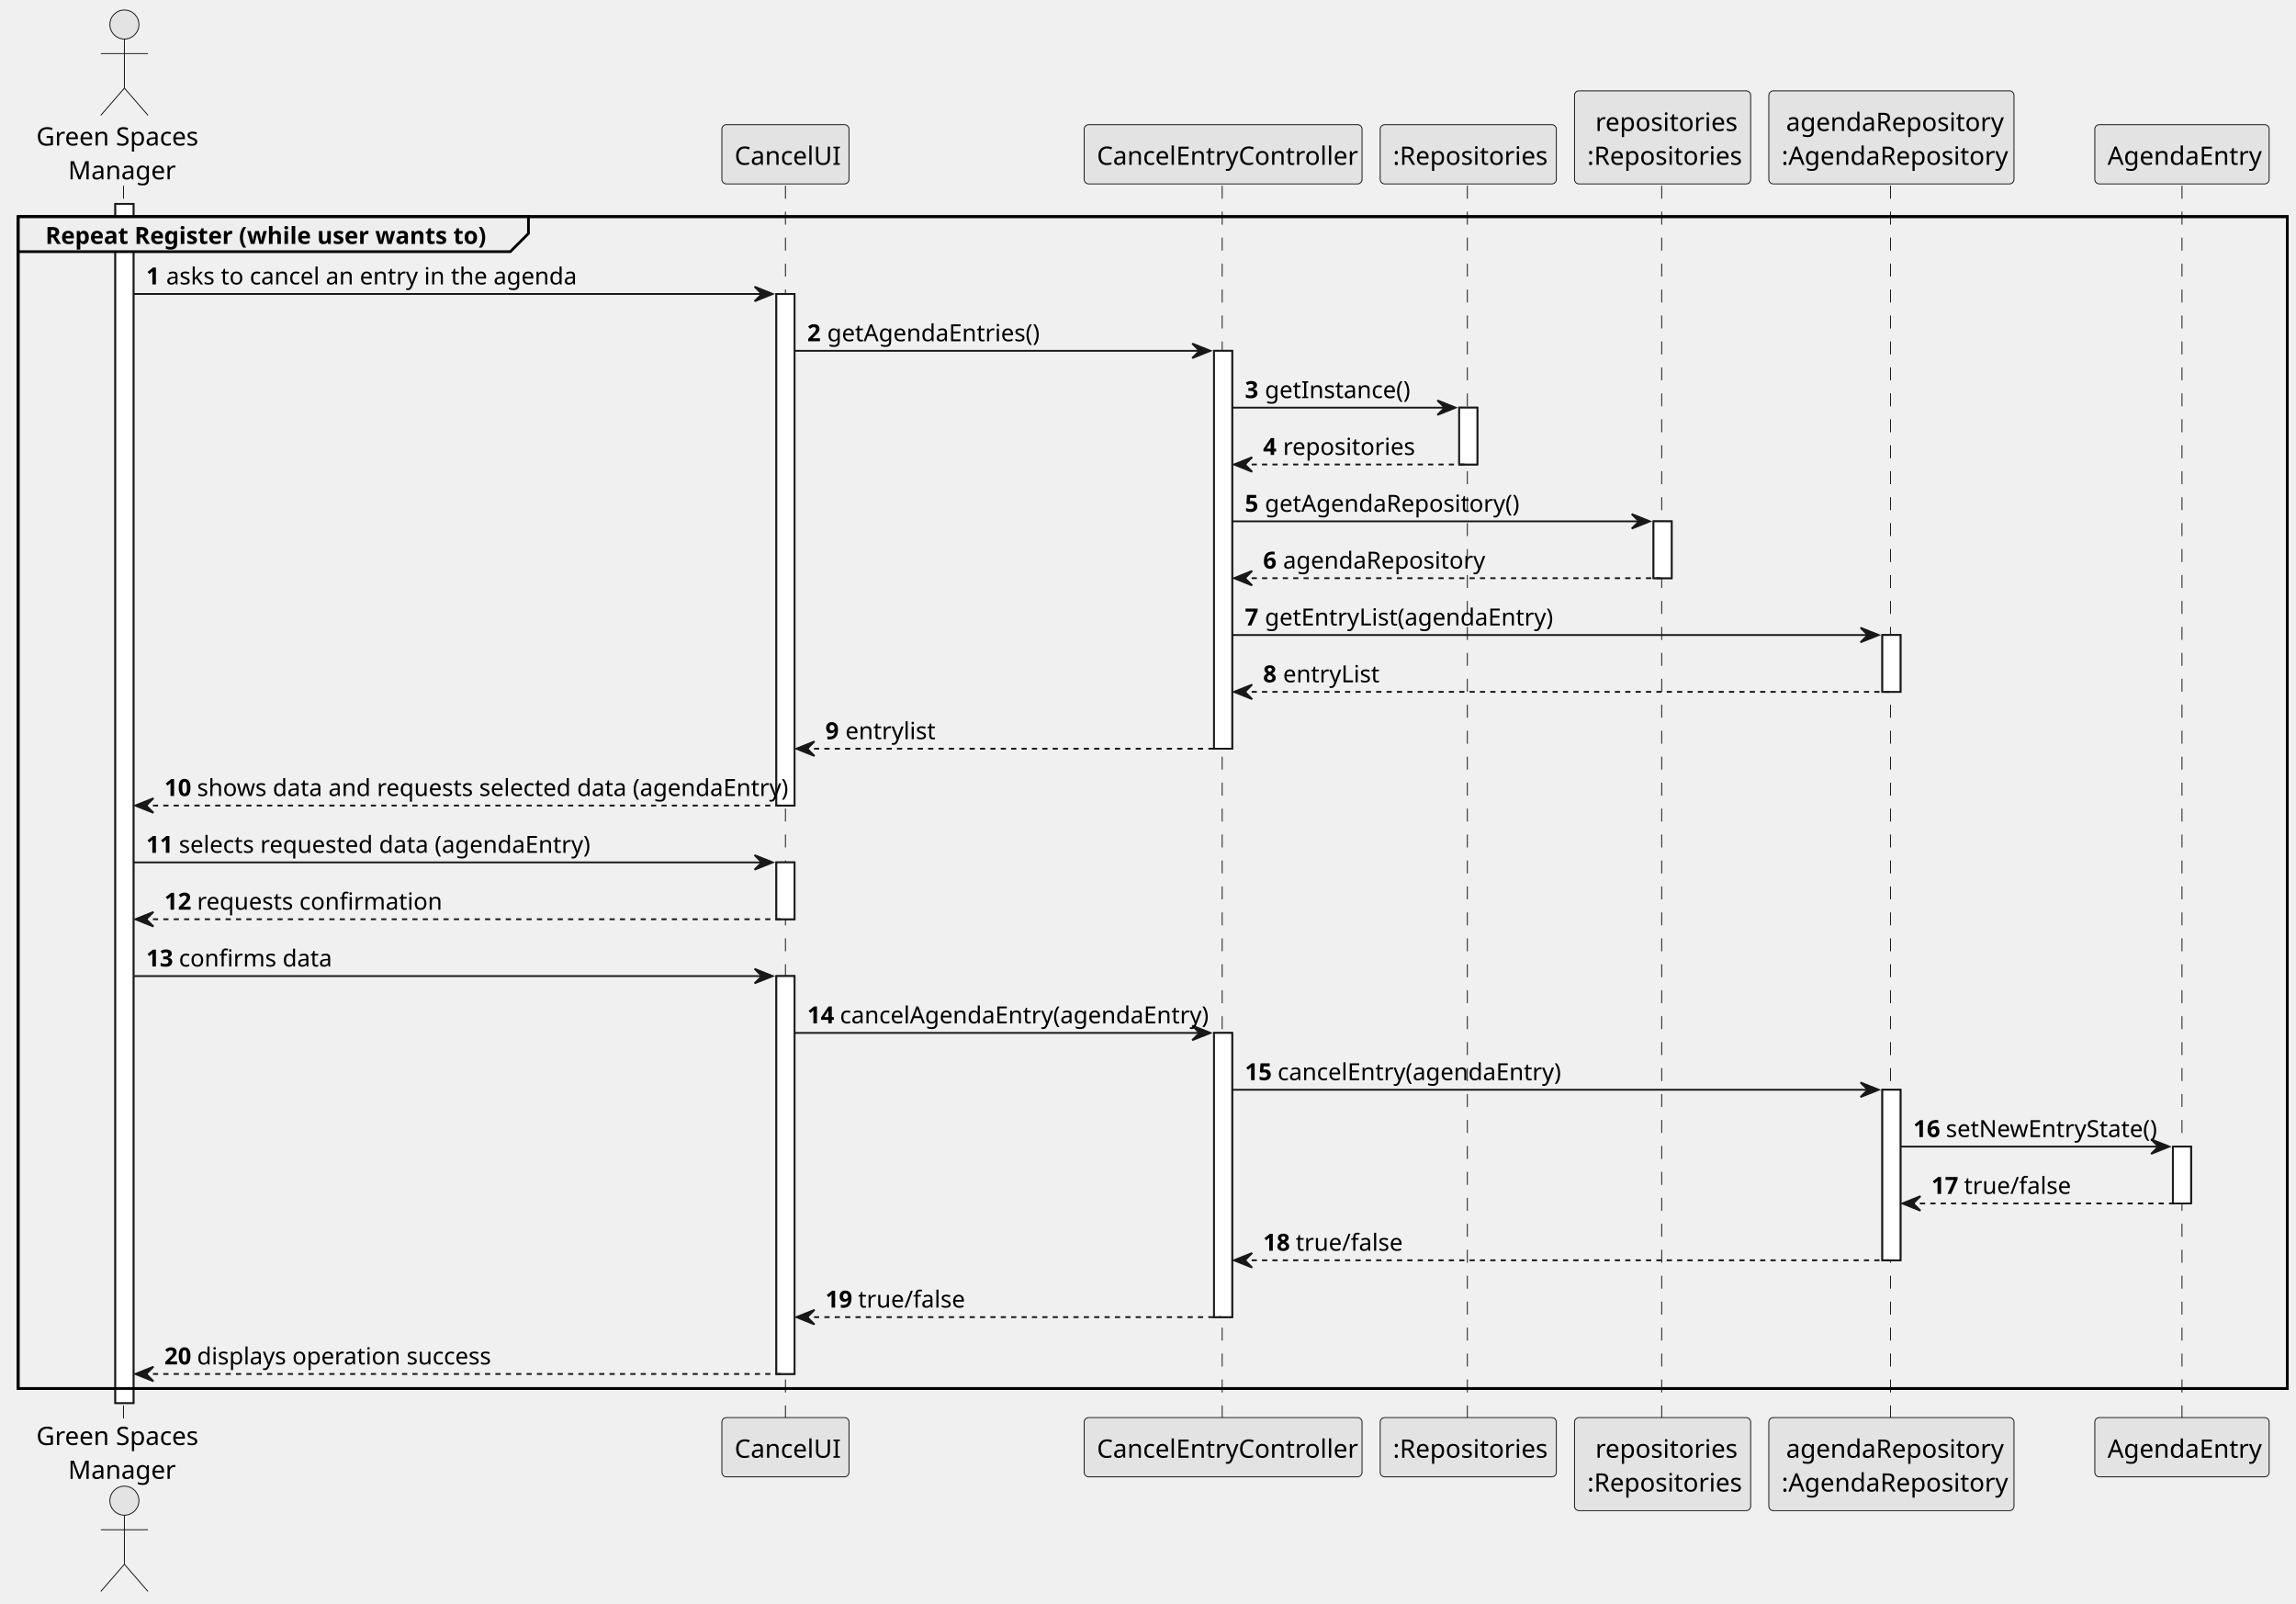
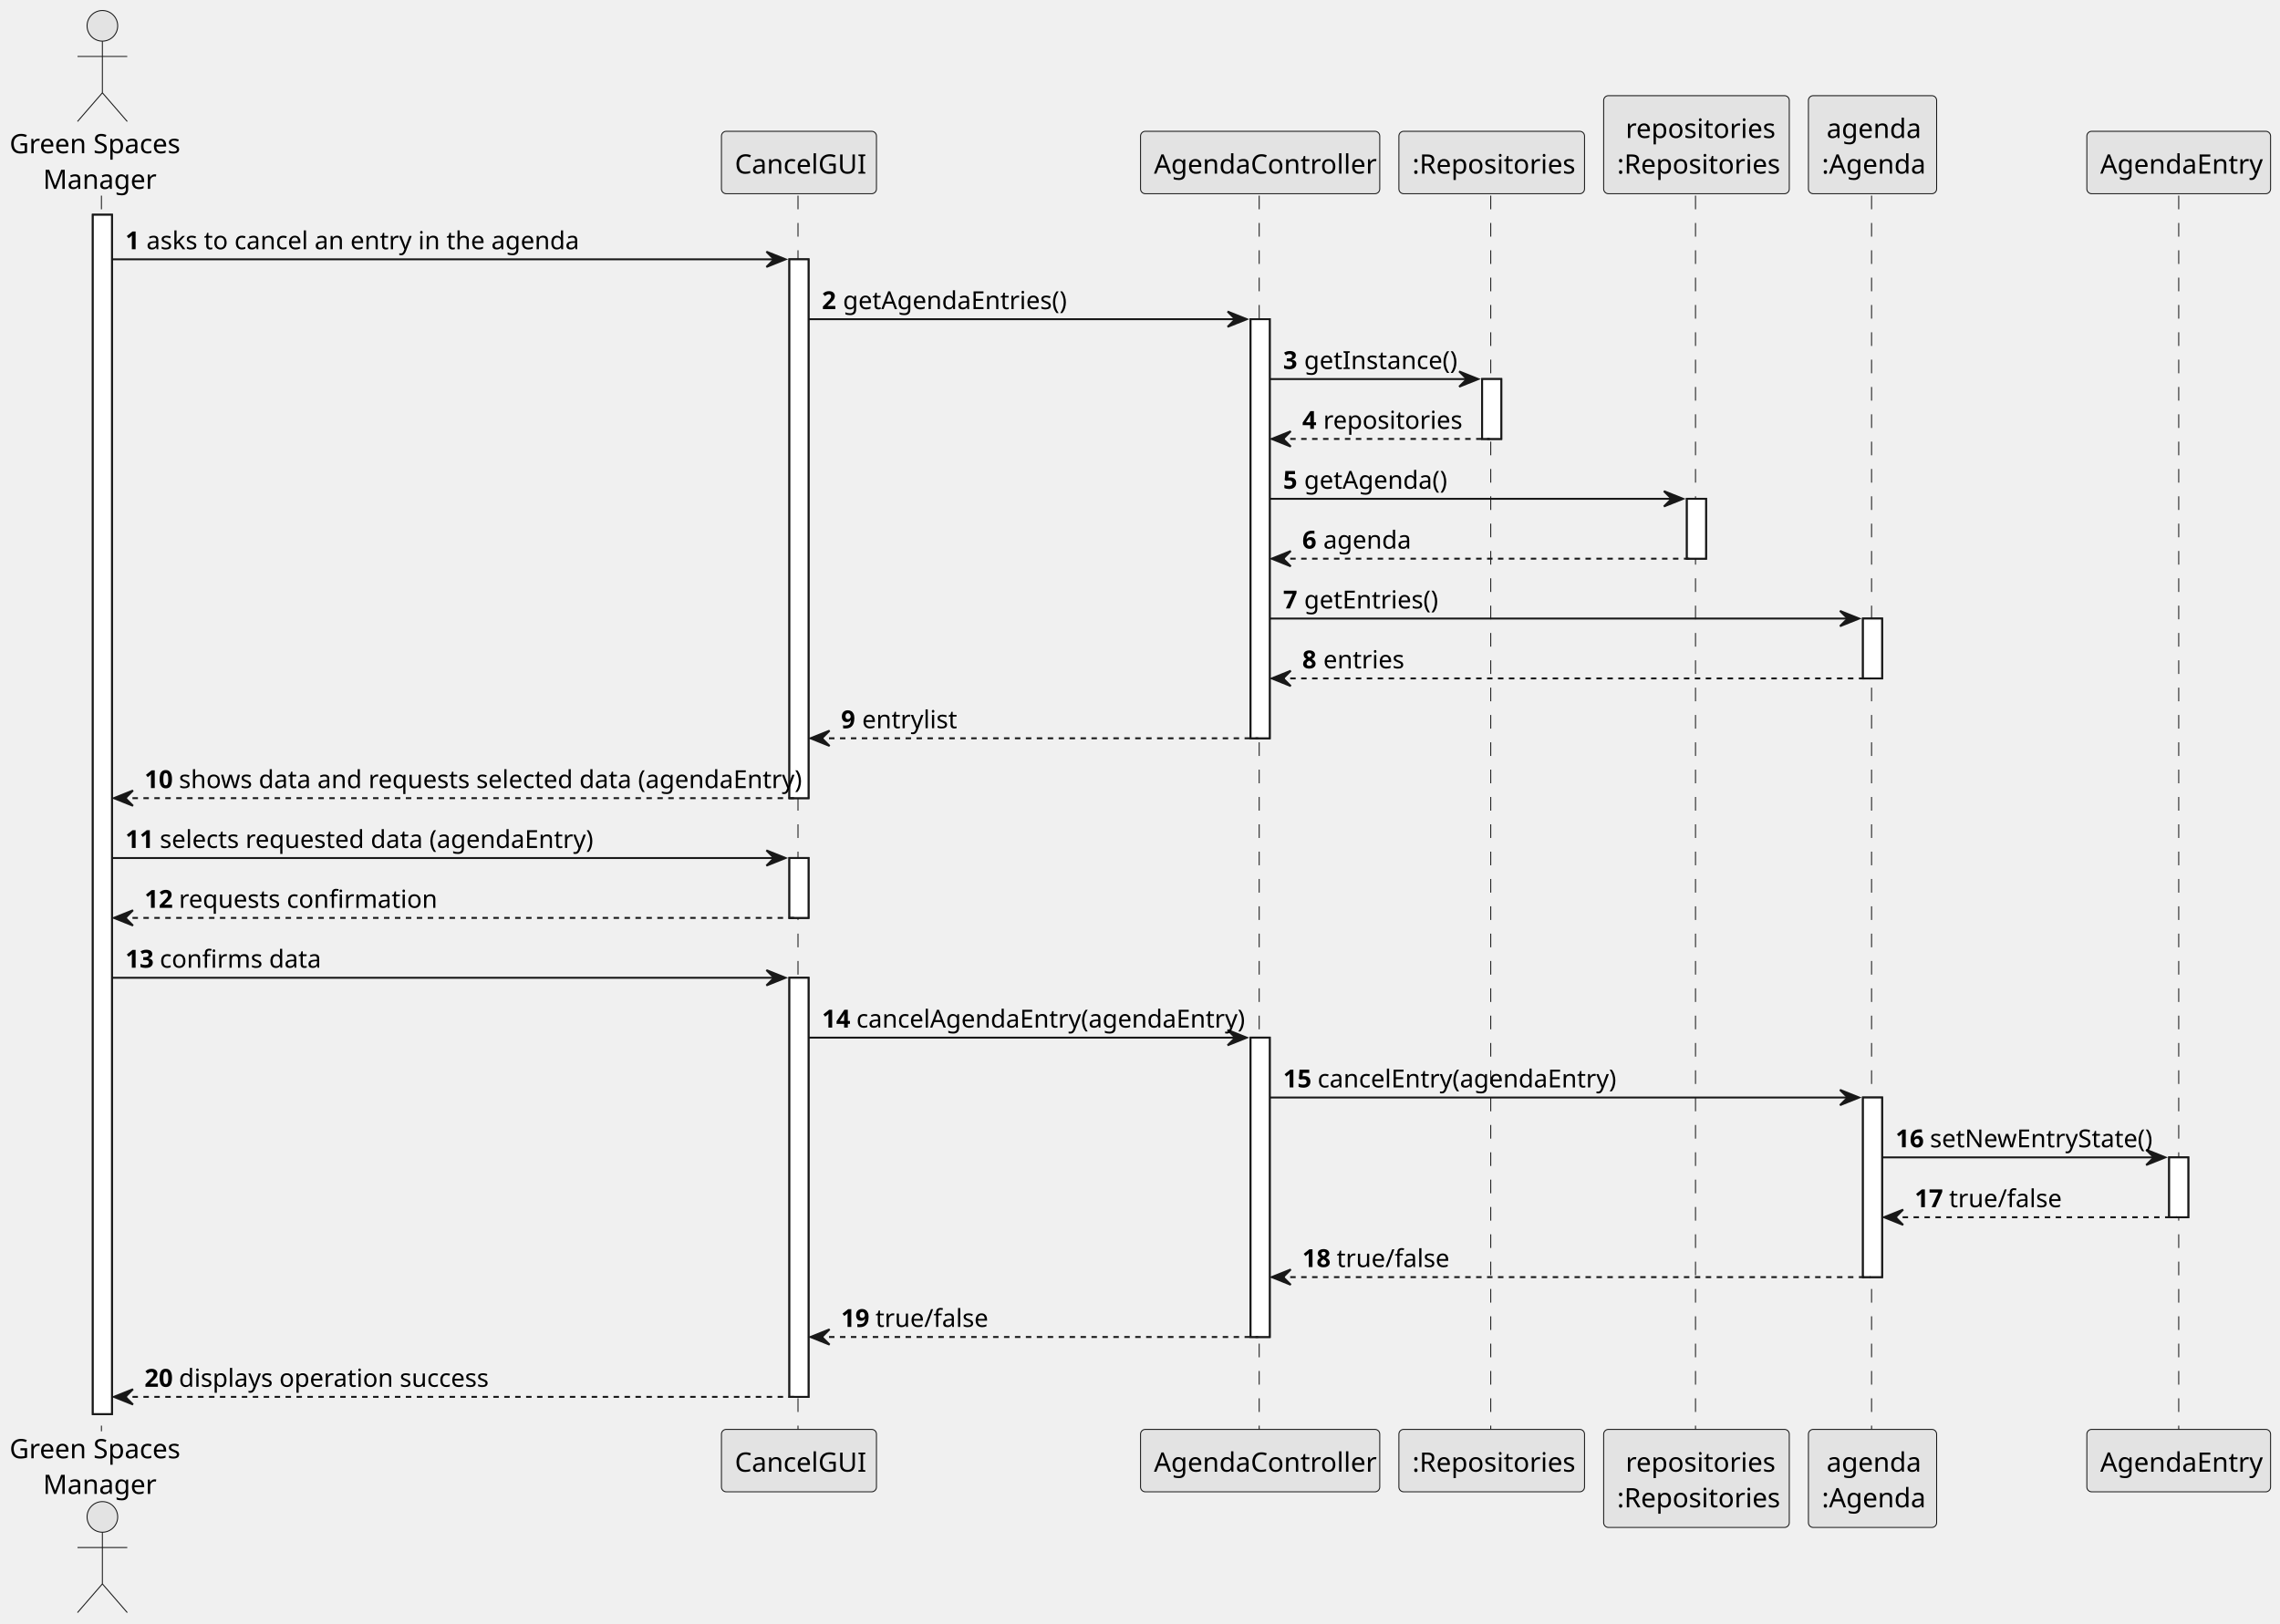
- <svg xmlns="http://www.w3.org/2000/svg" contentStyleType="text/css" height="618.1px" preserveAspectRatio="none" style="width:885px;height:618px;background:#FFFFFF;" version="1.1" viewBox="0 0 885 618" width="885.5px" zoomAndPan="magnify">
+ <svg xmlns="http://www.w3.org/2000/svg" contentStyleType="text/css" height="594.3px" preserveAspectRatio="none" style="width:834px;height:594px;background:#FFFFFF;" version="1.1" viewBox="0 0 834 594" width="834.4px" zoomAndPan="magnify">
  <defs />
  <g>
-     <rect fill="#FFFFFF" height="462.078" style="stroke:#181818;stroke-width:0.7;" width="7" x="44.45" y="78.57" />
-     <rect fill="#FFFFFF" height="197.133" style="stroke:#181818;stroke-width:0.7;" width="7" x="299.25" y="113.277" />
-     <rect fill="#FFFFFF" height="21.904" style="stroke:#181818;stroke-width:0.7;" width="7" x="299.25" y="332.314" />
-     <rect fill="#FFFFFF" height="153.326" style="stroke:#181818;stroke-width:0.7;" width="7" x="299.25" y="376.122" />
-     <rect fill="#FFFFFF" height="153.326" style="stroke:#181818;stroke-width:0.7;" width="7" x="467.95" y="135.181" />
-     <rect fill="#FFFFFF" height="109.519" style="stroke:#181818;stroke-width:0.7;" width="7" x="467.95" y="398.025" />
-     <rect fill="#FFFFFF" height="21.904" style="stroke:#181818;stroke-width:0.7;" width="7" x="562.45" y="157.084" />
-     <rect fill="#FFFFFF" height="21.904" style="stroke:#181818;stroke-width:0.7;" width="7" x="637.35" y="200.892" />
-     <rect fill="#FFFFFF" height="21.904" style="stroke:#181818;stroke-width:0.7;" width="7" x="725.55" y="244.699" />
-     <rect fill="#FFFFFF" height="65.711" style="stroke:#181818;stroke-width:0.7;" width="7" x="725.55" y="419.929" />
-     <rect fill="#FFFFFF" height="21.904" style="stroke:#181818;stroke-width:0.7;" width="7" x="837.55" y="441.833" />
-     <rect fill="none" height="451.578" style="stroke:#000000;stroke-width:1.05;" width="874.65" x="7" y="83.469" />
-     <line style="stroke:#181818;stroke-width:0.35;stroke-dasharray:5.0,5.0;" x1="47.6" x2="47.6" y1="71.57" y2="546.947" />
-     <line style="stroke:#181818;stroke-width:0.35;stroke-dasharray:5.0,5.0;" x1="302.75" x2="302.75" y1="71.57" y2="546.947" />
-     <line style="stroke:#181818;stroke-width:0.35;stroke-dasharray:5.0,5.0;" x1="471.1" x2="471.1" y1="71.57" y2="546.947" />
-     <line style="stroke:#181818;stroke-width:0.35;stroke-dasharray:5.0,5.0;" x1="565.6" x2="565.6" y1="71.57" y2="546.947" />
-     <line style="stroke:#181818;stroke-width:0.35;stroke-dasharray:5.0,5.0;" x1="640.5" x2="640.5" y1="71.57" y2="546.947" />
-     <line style="stroke:#181818;stroke-width:0.35;stroke-dasharray:5.0,5.0;" x1="728.7" x2="728.7" y1="71.57" y2="546.947" />
-     <line style="stroke:#181818;stroke-width:0.35;stroke-dasharray:5.0,5.0;" x1="841.05" x2="841.05" y1="71.57" y2="546.947" />
-     <text fill="#000000" font-family="sans-serif" font-size="9.8" lengthAdjust="spacing" textLength="63.7" x="14" y="56.075">Green Spaces</text>
-     <text fill="#000000" font-family="sans-serif" font-size="9.8" lengthAdjust="spacing" textLength="39.2" x="26.25" y="69.11">Manager</text>
-     <ellipse cx="47.95" cy="9.45" fill="#E3E3E3" rx="5.6" ry="5.6" style="stroke:#181818;stroke-width:0.35;" />
-     <path d="M47.95,15.05 L47.95,33.95 M38.85,20.65 L57.05,20.65 M47.95,33.95 L38.85,44.45 M47.95,33.95 L57.05,44.45 " fill="none" style="stroke:#181818;stroke-width:0.35;" />
-     <text fill="#000000" font-family="sans-serif" font-size="9.8" lengthAdjust="spacing" textLength="63.7" x="14" y="556.823">Green Spaces</text>
-     <text fill="#000000" font-family="sans-serif" font-size="9.8" lengthAdjust="spacing" textLength="39.2" x="26.25" y="569.857">Manager</text>
-     <ellipse cx="47.95" cy="578.267" fill="#E3E3E3" rx="5.6" ry="5.6" style="stroke:#181818;stroke-width:0.35;" />
-     <path d="M47.95,583.867 L47.95,602.767 M38.85,589.467 L57.05,589.467 M47.95,602.767 L38.85,613.267 M47.95,602.767 L57.05,613.267 " fill="none" style="stroke:#181818;stroke-width:0.35;" />
-     <rect fill="#E3E3E3" height="22.835" rx="1.75" ry="1.75" style="stroke:#181818;stroke-width:0.35;" width="49" x="278.25" y="48.035" />
-     <text fill="#000000" font-family="sans-serif" font-size="9.8" lengthAdjust="spacing" textLength="39.2" x="283.15" y="63.51">CancelUI</text>
-     <rect fill="#E3E3E3" height="22.835" rx="1.75" ry="1.75" style="stroke:#181818;stroke-width:0.35;" width="49" x="278.25" y="546.247" />
-     <text fill="#000000" font-family="sans-serif" font-size="9.8" lengthAdjust="spacing" textLength="39.2" x="283.15" y="561.723">CancelUI</text>
-     <rect fill="#E3E3E3" height="22.835" rx="1.75" ry="1.75" style="stroke:#181818;stroke-width:0.35;" width="107.1" x="417.9" y="48.035" />
-     <text fill="#000000" font-family="sans-serif" font-size="9.8" lengthAdjust="spacing" textLength="97.3" x="422.8" y="63.51">CancelEntryController</text>
-     <rect fill="#E3E3E3" height="22.835" rx="1.75" ry="1.75" style="stroke:#181818;stroke-width:0.35;" width="107.1" x="417.9" y="546.247" />
-     <text fill="#000000" font-family="sans-serif" font-size="9.8" lengthAdjust="spacing" textLength="97.3" x="422.8" y="561.723">CancelEntryController</text>
-     <rect fill="#E3E3E3" height="22.835" rx="1.75" ry="1.75" style="stroke:#181818;stroke-width:0.35;" width="67.9" x="532" y="48.035" />
-     <text fill="#000000" font-family="sans-serif" font-size="9.8" lengthAdjust="spacing" textLength="58.1" x="536.9" y="63.51">:Repositories</text>
-     <rect fill="#E3E3E3" height="22.835" rx="1.75" ry="1.75" style="stroke:#181818;stroke-width:0.35;" width="67.9" x="532" y="546.247" />
-     <text fill="#000000" font-family="sans-serif" font-size="9.8" lengthAdjust="spacing" textLength="58.1" x="536.9" y="561.723">:Repositories</text>
-     <rect fill="#E3E3E3" height="35.87" rx="1.75" ry="1.75" style="stroke:#181818;stroke-width:0.35;" width="67.9" x="606.9" y="35" />
-     <text fill="#000000" font-family="sans-serif" font-size="9.8" lengthAdjust="spacing" textLength="51.8" x="614.95" y="50.475">repositories</text>
-     <text fill="#000000" font-family="sans-serif" font-size="9.8" lengthAdjust="spacing" textLength="58.1" x="611.8" y="63.51">:Repositories</text>
-     <rect fill="#E3E3E3" height="35.87" rx="1.75" ry="1.75" style="stroke:#181818;stroke-width:0.35;" width="67.9" x="606.9" y="546.247" />
-     <text fill="#000000" font-family="sans-serif" font-size="9.8" lengthAdjust="spacing" textLength="51.8" x="614.95" y="561.723">repositories</text>
-     <text fill="#000000" font-family="sans-serif" font-size="9.8" lengthAdjust="spacing" textLength="58.1" x="611.8" y="574.757">:Repositories</text>
-     <rect fill="#E3E3E3" height="35.87" rx="1.75" ry="1.75" style="stroke:#181818;stroke-width:0.35;" width="94.5" x="681.8" y="35" />
-     <text fill="#000000" font-family="sans-serif" font-size="9.8" lengthAdjust="spacing" textLength="81.2" x="688.45" y="50.475">agendaRepository</text>
-     <text fill="#000000" font-family="sans-serif" font-size="9.8" lengthAdjust="spacing" textLength="84.7" x="686.7" y="63.51">:AgendaRepository</text>
-     <rect fill="#E3E3E3" height="35.87" rx="1.75" ry="1.75" style="stroke:#181818;stroke-width:0.35;" width="94.5" x="681.8" y="546.247" />
-     <text fill="#000000" font-family="sans-serif" font-size="9.8" lengthAdjust="spacing" textLength="81.2" x="688.45" y="561.723">agendaRepository</text>
-     <text fill="#000000" font-family="sans-serif" font-size="9.8" lengthAdjust="spacing" textLength="84.7" x="686.7" y="574.757">:AgendaRepository</text>
-     <rect fill="#E3E3E3" height="22.835" rx="1.75" ry="1.75" style="stroke:#181818;stroke-width:0.35;" width="67.2" x="807.45" y="48.035" />
-     <text fill="#000000" font-family="sans-serif" font-size="9.8" lengthAdjust="spacing" textLength="57.4" x="812.35" y="63.51">AgendaEntry</text>
-     <rect fill="#E3E3E3" height="22.835" rx="1.75" ry="1.75" style="stroke:#181818;stroke-width:0.35;" width="67.2" x="807.45" y="546.247" />
-     <text fill="#000000" font-family="sans-serif" font-size="9.8" lengthAdjust="spacing" textLength="57.4" x="812.35" y="561.723">AgendaEntry</text>
-     <rect fill="#FFFFFF" height="462.078" style="stroke:#181818;stroke-width:0.7;" width="7" x="44.45" y="78.57" />
-     <rect fill="#FFFFFF" height="197.133" style="stroke:#181818;stroke-width:0.7;" width="7" x="299.25" y="113.277" />
-     <rect fill="#FFFFFF" height="21.904" style="stroke:#181818;stroke-width:0.7;" width="7" x="299.25" y="332.314" />
-     <rect fill="#FFFFFF" height="153.326" style="stroke:#181818;stroke-width:0.7;" width="7" x="299.25" y="376.122" />
-     <rect fill="#FFFFFF" height="153.326" style="stroke:#181818;stroke-width:0.7;" width="7" x="467.95" y="135.181" />
-     <rect fill="#FFFFFF" height="109.519" style="stroke:#181818;stroke-width:0.7;" width="7" x="467.95" y="398.025" />
-     <rect fill="#FFFFFF" height="21.904" style="stroke:#181818;stroke-width:0.7;" width="7" x="562.45" y="157.084" />
-     <rect fill="#FFFFFF" height="21.904" style="stroke:#181818;stroke-width:0.7;" width="7" x="637.35" y="200.892" />
-     <rect fill="#FFFFFF" height="21.904" style="stroke:#181818;stroke-width:0.7;" width="7" x="725.55" y="244.699" />
-     <rect fill="#FFFFFF" height="65.711" style="stroke:#181818;stroke-width:0.7;" width="7" x="725.55" y="419.929" />
-     <rect fill="#FFFFFF" height="21.904" style="stroke:#181818;stroke-width:0.7;" width="7" x="837.55" y="441.833" />
-     <path d="M7,83.469 L203.7,83.469 L203.7,89.973 L196.7,96.973 L7,96.973 L7,83.469 " fill="#EEEEEE" style="stroke:#000000;stroke-width:1.05;" />
-     <rect fill="none" height="451.578" style="stroke:#000000;stroke-width:1.05;" width="874.65" x="7" y="83.469" />
-     <text fill="#000000" font-family="sans-serif" font-size="9.1" font-weight="bold" lengthAdjust="spacing" textLength="165.2" x="17.5" y="93.989">Repeat Register (while user wants to)</text>
-     <polygon fill="#181818" points="290.85,110.477,297.85,113.277,290.85,116.077,293.65,113.277" style="stroke:#181818;stroke-width:0.7;" />
-     <line style="stroke:#181818;stroke-width:0.7;" x1="51.45" x2="295.05" y1="113.277" y2="113.277" />
-     <text fill="#000000" font-family="sans-serif" font-size="9.1" font-weight="bold" lengthAdjust="spacing" textLength="4.9" x="56.35" y="109.593">1</text>
-     <text fill="#000000" font-family="sans-serif" font-size="9.1" lengthAdjust="spacing" textLength="152.6" x="64.05" y="109.593">asks to cancel an entry in the agenda</text>
-     <polygon fill="#181818" points="459.55,132.381,466.55,135.181,459.55,137.981,462.35,135.181" style="stroke:#181818;stroke-width:0.7;" />
-     <line style="stroke:#181818;stroke-width:0.7;" x1="306.25" x2="463.75" y1="135.181" y2="135.181" />
-     <text fill="#000000" font-family="sans-serif" font-size="9.1" font-weight="bold" lengthAdjust="spacing" textLength="4.9" x="311.15" y="131.497">2</text>
-     <text fill="#000000" font-family="sans-serif" font-size="9.1" lengthAdjust="spacing" textLength="77.7" x="318.85" y="131.497">getAgendaEntries()</text>
-     <polygon fill="#181818" points="554.05,154.284,561.05,157.084,554.05,159.884,556.85,157.084" style="stroke:#181818;stroke-width:0.7;" />
-     <line style="stroke:#181818;stroke-width:0.7;" x1="474.95" x2="558.25" y1="157.084" y2="157.084" />
-     <text fill="#000000" font-family="sans-serif" font-size="9.1" font-weight="bold" lengthAdjust="spacing" textLength="4.9" x="479.85" y="153.4">3</text>
-     <text fill="#000000" font-family="sans-serif" font-size="9.1" lengthAdjust="spacing" textLength="52.5" x="487.55" y="153.4">getInstance()</text>
-     <polygon fill="#181818" points="482.65,176.188,475.65,178.988,482.65,181.788,479.85,178.988" style="stroke:#181818;stroke-width:0.7;" />
-     <line style="stroke:#181818;stroke-width:0.7;stroke-dasharray:2.0,2.0;" x1="478.45" x2="565.25" y1="178.988" y2="178.988" />
-     <text fill="#000000" font-family="sans-serif" font-size="9.1" font-weight="bold" lengthAdjust="spacing" textLength="4.9" x="486.85" y="175.304">4</text>
-     <text fill="#000000" font-family="sans-serif" font-size="9.1" lengthAdjust="spacing" textLength="46.9" x="494.55" y="175.304">repositories</text>
-     <polygon fill="#181818" points="628.95,198.092,635.95,200.892,628.95,203.692,631.75,200.892" style="stroke:#181818;stroke-width:0.7;" />
-     <line style="stroke:#181818;stroke-width:0.7;" x1="474.95" x2="633.15" y1="200.892" y2="200.892" />
-     <text fill="#000000" font-family="sans-serif" font-size="9.1" font-weight="bold" lengthAdjust="spacing" textLength="4.9" x="479.85" y="197.208">5</text>
-     <text fill="#000000" font-family="sans-serif" font-size="9.1" lengthAdjust="spacing" textLength="92.4" x="487.55" y="197.208">getAgendaRepository()</text>
-     <polygon fill="#181818" points="482.65,219.995,475.65,222.796,482.65,225.595,479.85,222.796" style="stroke:#181818;stroke-width:0.7;" />
-     <line style="stroke:#181818;stroke-width:0.7;stroke-dasharray:2.0,2.0;" x1="478.45" x2="640.15" y1="222.796" y2="222.796" />
-     <text fill="#000000" font-family="sans-serif" font-size="9.1" font-weight="bold" lengthAdjust="spacing" textLength="4.9" x="486.85" y="219.112">6</text>
-     <text fill="#000000" font-family="sans-serif" font-size="9.1" lengthAdjust="spacing" textLength="72.8" x="494.55" y="219.112">agendaRepository</text>
-     <polygon fill="#181818" points="717.15,241.899,724.15,244.699,717.15,247.499,719.95,244.699" style="stroke:#181818;stroke-width:0.7;" />
-     <line style="stroke:#181818;stroke-width:0.7;" x1="474.95" x2="721.35" y1="244.699" y2="244.699" />
-     <text fill="#000000" font-family="sans-serif" font-size="9.1" font-weight="bold" lengthAdjust="spacing" textLength="4.9" x="479.85" y="241.015">7</text>
-     <text fill="#000000" font-family="sans-serif" font-size="9.1" lengthAdjust="spacing" textLength="105.7" x="487.55" y="241.015">getEntryList(agendaEntry)</text>
-     <polygon fill="#181818" points="482.65,263.803,475.65,266.603,482.65,269.403,479.85,266.603" style="stroke:#181818;stroke-width:0.7;" />
-     <line style="stroke:#181818;stroke-width:0.7;stroke-dasharray:2.0,2.0;" x1="478.45" x2="728.35" y1="266.603" y2="266.603" />
-     <text fill="#000000" font-family="sans-serif" font-size="9.1" font-weight="bold" lengthAdjust="spacing" textLength="4.9" x="486.85" y="262.919">8</text>
-     <text fill="#000000" font-family="sans-serif" font-size="9.1" lengthAdjust="spacing" textLength="35" x="494.55" y="262.919">entryList</text>
-     <polygon fill="#181818" points="313.95,285.707,306.95,288.507,313.95,291.307,311.15,288.507" style="stroke:#181818;stroke-width:0.7;" />
-     <line style="stroke:#181818;stroke-width:0.7;stroke-dasharray:2.0,2.0;" x1="309.75" x2="470.75" y1="288.507" y2="288.507" />
-     <text fill="#000000" font-family="sans-serif" font-size="9.1" font-weight="bold" lengthAdjust="spacing" textLength="4.9" x="318.15" y="284.823">9</text>
-     <text fill="#000000" font-family="sans-serif" font-size="9.1" lengthAdjust="spacing" textLength="32.2" x="325.85" y="284.823">entrylist</text>
-     <polygon fill="#181818" points="59.15,307.61,52.15,310.41,59.15,313.21,56.35,310.41" style="stroke:#181818;stroke-width:0.7;" />
-     <line style="stroke:#181818;stroke-width:0.7;stroke-dasharray:2.0,2.0;" x1="54.95" x2="302.05" y1="310.41" y2="310.41" />
-     <text fill="#000000" font-family="sans-serif" font-size="9.1" font-weight="bold" lengthAdjust="spacing" textLength="9.8" x="63.35" y="306.726">10</text>
-     <text fill="#000000" font-family="sans-serif" font-size="9.1" lengthAdjust="spacing" textLength="218.4" x="75.95" y="306.726">shows data and requests selected data (agendaEntry)</text>
-     <polygon fill="#181818" points="290.85,329.514,297.85,332.314,290.85,335.114,293.65,332.314" style="stroke:#181818;stroke-width:0.7;" />
-     <line style="stroke:#181818;stroke-width:0.7;" x1="51.45" x2="295.05" y1="332.314" y2="332.314" />
-     <text fill="#000000" font-family="sans-serif" font-size="9.1" font-weight="bold" lengthAdjust="spacing" textLength="9.8" x="56.35" y="328.63">11</text>
-     <text fill="#000000" font-family="sans-serif" font-size="9.1" lengthAdjust="spacing" textLength="151.9" x="68.95" y="328.63">selects requested data (agendaEntry)</text>
-     <polygon fill="#181818" points="59.15,351.418,52.15,354.218,59.15,357.018,56.35,354.218" style="stroke:#181818;stroke-width:0.7;" />
-     <line style="stroke:#181818;stroke-width:0.7;stroke-dasharray:2.0,2.0;" x1="54.95" x2="302.05" y1="354.218" y2="354.218" />
-     <text fill="#000000" font-family="sans-serif" font-size="9.1" font-weight="bold" lengthAdjust="spacing" textLength="9.8" x="63.35" y="350.534">12</text>
-     <text fill="#000000" font-family="sans-serif" font-size="9.1" lengthAdjust="spacing" textLength="86.8" x="75.95" y="350.534">requests confirmation</text>
-     <polygon fill="#181818" points="290.85,373.322,297.85,376.122,290.85,378.921,293.65,376.122" style="stroke:#181818;stroke-width:0.7;" />
-     <line style="stroke:#181818;stroke-width:0.7;" x1="51.45" x2="295.05" y1="376.122" y2="376.122" />
-     <text fill="#000000" font-family="sans-serif" font-size="9.1" font-weight="bold" lengthAdjust="spacing" textLength="9.8" x="56.35" y="372.438">13</text>
-     <text fill="#000000" font-family="sans-serif" font-size="9.1" lengthAdjust="spacing" textLength="54.6" x="68.95" y="372.438">confirms data</text>
-     <polygon fill="#181818" points="459.55,395.225,466.55,398.025,459.55,400.825,462.35,398.025" style="stroke:#181818;stroke-width:0.7;" />
-     <line style="stroke:#181818;stroke-width:0.7;" x1="306.25" x2="463.75" y1="398.025" y2="398.025" />
-     <text fill="#000000" font-family="sans-serif" font-size="9.1" font-weight="bold" lengthAdjust="spacing" textLength="9.8" x="311.15" y="394.341">14</text>
-     <text fill="#000000" font-family="sans-serif" font-size="9.1" lengthAdjust="spacing" textLength="135.8" x="323.75" y="394.341">cancelAgendaEntry(agendaEntry)</text>
-     <polygon fill="#181818" points="717.15,417.129,724.15,419.929,717.15,422.729,719.95,419.929" style="stroke:#181818;stroke-width:0.7;" />
-     <line style="stroke:#181818;stroke-width:0.7;" x1="474.95" x2="721.35" y1="419.929" y2="419.929" />
-     <text fill="#000000" font-family="sans-serif" font-size="9.1" font-weight="bold" lengthAdjust="spacing" textLength="9.8" x="479.85" y="416.245">15</text>
-     <text fill="#000000" font-family="sans-serif" font-size="9.1" lengthAdjust="spacing" textLength="105" x="492.45" y="416.245">cancelEntry(agendaEntry)</text>
-     <polygon fill="#181818" points="829.15,439.033,836.15,441.833,829.15,444.633,831.95,441.833" style="stroke:#181818;stroke-width:0.7;" />
-     <line style="stroke:#181818;stroke-width:0.7;" x1="732.55" x2="833.35" y1="441.833" y2="441.833" />
-     <text fill="#000000" font-family="sans-serif" font-size="9.1" font-weight="bold" lengthAdjust="spacing" textLength="9.8" x="737.45" y="438.149">16</text>
-     <text fill="#000000" font-family="sans-serif" font-size="9.1" lengthAdjust="spacing" textLength="79.1" x="750.05" y="438.149">setNewEntryState()</text>
-     <polygon fill="#181818" points="740.25,460.936,733.25,463.736,740.25,466.536,737.45,463.736" style="stroke:#181818;stroke-width:0.7;" />
-     <line style="stroke:#181818;stroke-width:0.7;stroke-dasharray:2.0,2.0;" x1="736.05" x2="840.35" y1="463.736" y2="463.736" />
-     <text fill="#000000" font-family="sans-serif" font-size="9.1" font-weight="bold" lengthAdjust="spacing" textLength="9.8" x="744.45" y="460.052">17</text>
-     <text fill="#000000" font-family="sans-serif" font-size="9.1" lengthAdjust="spacing" textLength="37.1" x="757.05" y="460.052">true/false</text>
-     <polygon fill="#181818" points="482.65,482.84,475.65,485.64,482.65,488.44,479.85,485.64" style="stroke:#181818;stroke-width:0.7;" />
-     <line style="stroke:#181818;stroke-width:0.7;stroke-dasharray:2.0,2.0;" x1="478.45" x2="728.35" y1="485.64" y2="485.64" />
-     <text fill="#000000" font-family="sans-serif" font-size="9.1" font-weight="bold" lengthAdjust="spacing" textLength="9.8" x="486.85" y="481.956">18</text>
-     <text fill="#000000" font-family="sans-serif" font-size="9.1" lengthAdjust="spacing" textLength="37.1" x="499.45" y="481.956">true/false</text>
-     <polygon fill="#181818" points="313.95,504.744,306.95,507.544,313.95,510.344,311.15,507.544" style="stroke:#181818;stroke-width:0.7;" />
-     <line style="stroke:#181818;stroke-width:0.7;stroke-dasharray:2.0,2.0;" x1="309.75" x2="470.75" y1="507.544" y2="507.544" />
-     <text fill="#000000" font-family="sans-serif" font-size="9.1" font-weight="bold" lengthAdjust="spacing" textLength="9.8" x="318.15" y="503.86">19</text>
-     <text fill="#000000" font-family="sans-serif" font-size="9.1" lengthAdjust="spacing" textLength="37.1" x="330.75" y="503.86">true/false</text>
-     <polygon fill="#181818" points="59.15,526.648,52.15,529.447,59.15,532.247,56.35,529.447" style="stroke:#181818;stroke-width:0.7;" />
-     <line style="stroke:#181818;stroke-width:0.7;stroke-dasharray:2.0,2.0;" x1="54.95" x2="302.05" y1="529.447" y2="529.447" />
-     <text fill="#000000" font-family="sans-serif" font-size="9.1" font-weight="bold" lengthAdjust="spacing" textLength="9.8" x="63.35" y="525.764">20</text>
-     <text fill="#000000" font-family="sans-serif" font-size="9.1" lengthAdjust="spacing" textLength="110.6" x="75.95" y="525.764">displays operation success</text>
+     <rect fill="#FFFFFF" height="438.774" style="stroke:#181818;stroke-width:0.7;" width="7" x="33.95" y="78.57" />
+     <rect fill="#FFFFFF" height="197.133" style="stroke:#181818;stroke-width:0.7;" width="7" x="288.75" y="94.873" />
+     <rect fill="#FFFFFF" height="21.904" style="stroke:#181818;stroke-width:0.7;" width="7" x="288.75" y="313.91" />
+     <rect fill="#FFFFFF" height="153.326" style="stroke:#181818;stroke-width:0.7;" width="7" x="288.75" y="357.718" />
+     <rect fill="#FFFFFF" height="153.326" style="stroke:#181818;stroke-width:0.7;" width="7" x="457.45" y="116.777" />
+     <rect fill="#FFFFFF" height="109.519" style="stroke:#181818;stroke-width:0.7;" width="7" x="457.45" y="379.622" />
+     <rect fill="#FFFFFF" height="21.904" style="stroke:#181818;stroke-width:0.7;" width="7" x="542.15" y="138.681" />
+     <rect fill="#FFFFFF" height="21.904" style="stroke:#181818;stroke-width:0.7;" width="7" x="617.05" y="182.488" />
+     <rect fill="#FFFFFF" height="21.904" style="stroke:#181818;stroke-width:0.7;" width="7" x="681.45" y="226.296" />
+     <rect fill="#FFFFFF" height="65.711" style="stroke:#181818;stroke-width:0.7;" width="7" x="681.45" y="401.525" />
+     <rect fill="#FFFFFF" height="21.904" style="stroke:#181818;stroke-width:0.7;" width="7" x="793.45" y="423.429" />
+     <line style="stroke:#181818;stroke-width:0.35;stroke-dasharray:5.0,5.0;" x1="37.1" x2="37.1" y1="71.57" y2="523.644" />
+     <line style="stroke:#181818;stroke-width:0.35;stroke-dasharray:5.0,5.0;" x1="291.9" x2="291.9" y1="71.57" y2="523.644" />
+     <line style="stroke:#181818;stroke-width:0.35;stroke-dasharray:5.0,5.0;" x1="460.6" x2="460.6" y1="71.57" y2="523.644" />
+     <line style="stroke:#181818;stroke-width:0.35;stroke-dasharray:5.0,5.0;" x1="545.3" x2="545.3" y1="71.57" y2="523.644" />
+     <line style="stroke:#181818;stroke-width:0.35;stroke-dasharray:5.0,5.0;" x1="620.2" x2="620.2" y1="71.57" y2="523.644" />
+     <line style="stroke:#181818;stroke-width:0.35;stroke-dasharray:5.0,5.0;" x1="684.6" x2="684.6" y1="71.57" y2="523.644" />
+     <line style="stroke:#181818;stroke-width:0.35;stroke-dasharray:5.0,5.0;" x1="796.95" x2="796.95" y1="71.57" y2="523.644" />
+     <text fill="#000000" font-family="sans-serif" font-size="9.8" lengthAdjust="spacing" textLength="63.7" x="3.5" y="56.075">Green Spaces</text>
+     <text fill="#000000" font-family="sans-serif" font-size="9.8" lengthAdjust="spacing" textLength="39.2" x="15.75" y="69.11">Manager</text>
+     <ellipse cx="37.45" cy="9.45" fill="#E3E3E3" rx="5.6" ry="5.6" style="stroke:#181818;stroke-width:0.35;" />
+     <path d="M37.45,15.05 L37.45,33.95 M28.35,20.65 L46.55,20.65 M37.45,33.95 L28.35,44.45 M37.45,33.95 L46.55,44.45 " fill="none" style="stroke:#181818;stroke-width:0.35;" />
+     <text fill="#000000" font-family="sans-serif" font-size="9.8" lengthAdjust="spacing" textLength="63.7" x="3.5" y="533.519">Green Spaces</text>
+     <text fill="#000000" font-family="sans-serif" font-size="9.8" lengthAdjust="spacing" textLength="39.2" x="15.75" y="546.554">Manager</text>
+     <ellipse cx="37.45" cy="554.963" fill="#E3E3E3" rx="5.6" ry="5.6" style="stroke:#181818;stroke-width:0.35;" />
+     <path d="M37.45,560.563 L37.45,579.463 M28.35,566.163 L46.55,566.163 M37.45,579.463 L28.35,589.963 M37.45,579.463 L46.55,589.963 " fill="none" style="stroke:#181818;stroke-width:0.35;" />
+     <rect fill="#E3E3E3" height="22.835" rx="1.75" ry="1.75" style="stroke:#181818;stroke-width:0.35;" width="56.7" x="263.9" y="48.035" />
+     <text fill="#000000" font-family="sans-serif" font-size="9.8" lengthAdjust="spacing" textLength="46.9" x="268.8" y="63.51">CancelGUI</text>
+     <rect fill="#E3E3E3" height="22.835" rx="1.75" ry="1.75" style="stroke:#181818;stroke-width:0.35;" width="56.7" x="263.9" y="522.944" />
+     <text fill="#000000" font-family="sans-serif" font-size="9.8" lengthAdjust="spacing" textLength="46.9" x="268.8" y="538.419">CancelGUI</text>
+     <rect fill="#E3E3E3" height="22.835" rx="1.75" ry="1.75" style="stroke:#181818;stroke-width:0.35;" width="87.5" x="417.2" y="48.035" />
+     <text fill="#000000" font-family="sans-serif" font-size="9.8" lengthAdjust="spacing" textLength="77.7" x="422.1" y="63.51">AgendaController</text>
+     <rect fill="#E3E3E3" height="22.835" rx="1.75" ry="1.75" style="stroke:#181818;stroke-width:0.35;" width="87.5" x="417.2" y="522.944" />
+     <text fill="#000000" font-family="sans-serif" font-size="9.8" lengthAdjust="spacing" textLength="77.7" x="422.1" y="538.419">AgendaController</text>
+     <rect fill="#E3E3E3" height="22.835" rx="1.75" ry="1.75" style="stroke:#181818;stroke-width:0.35;" width="67.9" x="511.7" y="48.035" />
+     <text fill="#000000" font-family="sans-serif" font-size="9.8" lengthAdjust="spacing" textLength="58.1" x="516.6" y="63.51">:Repositories</text>
+     <rect fill="#E3E3E3" height="22.835" rx="1.75" ry="1.75" style="stroke:#181818;stroke-width:0.35;" width="67.9" x="511.7" y="522.944" />
+     <text fill="#000000" font-family="sans-serif" font-size="9.8" lengthAdjust="spacing" textLength="58.1" x="516.6" y="538.419">:Repositories</text>
+     <rect fill="#E3E3E3" height="35.87" rx="1.75" ry="1.75" style="stroke:#181818;stroke-width:0.35;" width="67.9" x="586.6" y="35" />
+     <text fill="#000000" font-family="sans-serif" font-size="9.8" lengthAdjust="spacing" textLength="51.8" x="594.65" y="50.475">repositories</text>
+     <text fill="#000000" font-family="sans-serif" font-size="9.8" lengthAdjust="spacing" textLength="58.1" x="591.5" y="63.51">:Repositories</text>
+     <rect fill="#E3E3E3" height="35.87" rx="1.75" ry="1.75" style="stroke:#181818;stroke-width:0.35;" width="67.9" x="586.6" y="522.944" />
+     <text fill="#000000" font-family="sans-serif" font-size="9.8" lengthAdjust="spacing" textLength="51.8" x="594.65" y="538.419">repositories</text>
+     <text fill="#000000" font-family="sans-serif" font-size="9.8" lengthAdjust="spacing" textLength="58.1" x="591.5" y="551.454">:Repositories</text>
+     <rect fill="#E3E3E3" height="35.87" rx="1.75" ry="1.75" style="stroke:#181818;stroke-width:0.35;" width="46.9" x="661.5" y="35" />
+     <text fill="#000000" font-family="sans-serif" font-size="9.8" lengthAdjust="spacing" textLength="33.6" x="668.15" y="50.475">agenda</text>
+     <text fill="#000000" font-family="sans-serif" font-size="9.8" lengthAdjust="spacing" textLength="37.1" x="666.4" y="63.51">:Agenda</text>
+     <rect fill="#E3E3E3" height="35.87" rx="1.75" ry="1.75" style="stroke:#181818;stroke-width:0.35;" width="46.9" x="661.5" y="522.944" />
+     <text fill="#000000" font-family="sans-serif" font-size="9.8" lengthAdjust="spacing" textLength="33.6" x="668.15" y="538.419">agenda</text>
+     <text fill="#000000" font-family="sans-serif" font-size="9.8" lengthAdjust="spacing" textLength="37.1" x="666.4" y="551.454">:Agenda</text>
+     <rect fill="#E3E3E3" height="22.835" rx="1.75" ry="1.75" style="stroke:#181818;stroke-width:0.35;" width="67.2" x="763.35" y="48.035" />
+     <text fill="#000000" font-family="sans-serif" font-size="9.8" lengthAdjust="spacing" textLength="57.4" x="768.25" y="63.51">AgendaEntry</text>
+     <rect fill="#E3E3E3" height="22.835" rx="1.75" ry="1.75" style="stroke:#181818;stroke-width:0.35;" width="67.2" x="763.35" y="522.944" />
+     <text fill="#000000" font-family="sans-serif" font-size="9.8" lengthAdjust="spacing" textLength="57.4" x="768.25" y="538.419">AgendaEntry</text>
+     <rect fill="#FFFFFF" height="438.774" style="stroke:#181818;stroke-width:0.7;" width="7" x="33.95" y="78.57" />
+     <rect fill="#FFFFFF" height="197.133" style="stroke:#181818;stroke-width:0.7;" width="7" x="288.75" y="94.873" />
+     <rect fill="#FFFFFF" height="21.904" style="stroke:#181818;stroke-width:0.7;" width="7" x="288.75" y="313.91" />
+     <rect fill="#FFFFFF" height="153.326" style="stroke:#181818;stroke-width:0.7;" width="7" x="288.75" y="357.718" />
+     <rect fill="#FFFFFF" height="153.326" style="stroke:#181818;stroke-width:0.7;" width="7" x="457.45" y="116.777" />
+     <rect fill="#FFFFFF" height="109.519" style="stroke:#181818;stroke-width:0.7;" width="7" x="457.45" y="379.622" />
+     <rect fill="#FFFFFF" height="21.904" style="stroke:#181818;stroke-width:0.7;" width="7" x="542.15" y="138.681" />
+     <rect fill="#FFFFFF" height="21.904" style="stroke:#181818;stroke-width:0.7;" width="7" x="617.05" y="182.488" />
+     <rect fill="#FFFFFF" height="21.904" style="stroke:#181818;stroke-width:0.7;" width="7" x="681.45" y="226.296" />
+     <rect fill="#FFFFFF" height="65.711" style="stroke:#181818;stroke-width:0.7;" width="7" x="681.45" y="401.525" />
+     <rect fill="#FFFFFF" height="21.904" style="stroke:#181818;stroke-width:0.7;" width="7" x="793.45" y="423.429" />
+     <polygon fill="#181818" points="280.35,92.073,287.35,94.873,280.35,97.673,283.15,94.873" style="stroke:#181818;stroke-width:0.7;" />
+     <line style="stroke:#181818;stroke-width:0.7;" x1="40.95" x2="284.55" y1="94.873" y2="94.873" />
+     <text fill="#000000" font-family="sans-serif" font-size="9.1" font-weight="bold" lengthAdjust="spacing" textLength="4.9" x="45.85" y="91.189">1</text>
+     <text fill="#000000" font-family="sans-serif" font-size="9.1" lengthAdjust="spacing" textLength="152.6" x="53.55" y="91.189">asks to cancel an entry in the agenda</text>
+     <polygon fill="#181818" points="449.05,113.977,456.05,116.777,449.05,119.577,451.85,116.777" style="stroke:#181818;stroke-width:0.7;" />
+     <line style="stroke:#181818;stroke-width:0.7;" x1="295.75" x2="453.25" y1="116.777" y2="116.777" />
+     <text fill="#000000" font-family="sans-serif" font-size="9.1" font-weight="bold" lengthAdjust="spacing" textLength="4.9" x="300.65" y="113.093">2</text>
+     <text fill="#000000" font-family="sans-serif" font-size="9.1" lengthAdjust="spacing" textLength="77.7" x="308.35" y="113.093">getAgendaEntries()</text>
+     <polygon fill="#181818" points="533.75,135.881,540.75,138.681,533.75,141.481,536.55,138.681" style="stroke:#181818;stroke-width:0.7;" />
+     <line style="stroke:#181818;stroke-width:0.7;" x1="464.45" x2="537.95" y1="138.681" y2="138.681" />
+     <text fill="#000000" font-family="sans-serif" font-size="9.1" font-weight="bold" lengthAdjust="spacing" textLength="4.9" x="469.35" y="134.997">3</text>
+     <text fill="#000000" font-family="sans-serif" font-size="9.1" lengthAdjust="spacing" textLength="52.5" x="477.05" y="134.997">getInstance()</text>
+     <polygon fill="#181818" points="472.15,157.784,465.15,160.584,472.15,163.384,469.35,160.584" style="stroke:#181818;stroke-width:0.7;" />
+     <line style="stroke:#181818;stroke-width:0.7;stroke-dasharray:2.0,2.0;" x1="467.95" x2="544.95" y1="160.584" y2="160.584" />
+     <text fill="#000000" font-family="sans-serif" font-size="9.1" font-weight="bold" lengthAdjust="spacing" textLength="4.9" x="476.35" y="156.9">4</text>
+     <text fill="#000000" font-family="sans-serif" font-size="9.1" lengthAdjust="spacing" textLength="46.9" x="484.05" y="156.9">repositories</text>
+     <polygon fill="#181818" points="608.65,179.688,615.65,182.488,608.65,185.288,611.45,182.488" style="stroke:#181818;stroke-width:0.7;" />
+     <line style="stroke:#181818;stroke-width:0.7;" x1="464.45" x2="612.85" y1="182.488" y2="182.488" />
+     <text fill="#000000" font-family="sans-serif" font-size="9.1" font-weight="bold" lengthAdjust="spacing" textLength="4.9" x="469.35" y="178.804">5</text>
+     <text fill="#000000" font-family="sans-serif" font-size="9.1" lengthAdjust="spacing" textLength="49" x="477.05" y="178.804">getAgenda()</text>
+     <polygon fill="#181818" points="472.15,201.592,465.15,204.392,472.15,207.192,469.35,204.392" style="stroke:#181818;stroke-width:0.7;" />
+     <line style="stroke:#181818;stroke-width:0.7;stroke-dasharray:2.0,2.0;" x1="467.95" x2="619.85" y1="204.392" y2="204.392" />
+     <text fill="#000000" font-family="sans-serif" font-size="9.1" font-weight="bold" lengthAdjust="spacing" textLength="4.9" x="476.35" y="200.708">6</text>
+     <text fill="#000000" font-family="sans-serif" font-size="9.1" lengthAdjust="spacing" textLength="29.4" x="484.05" y="200.708">agenda</text>
+     <polygon fill="#181818" points="673.05,223.495,680.05,226.296,673.05,229.095,675.85,226.296" style="stroke:#181818;stroke-width:0.7;" />
+     <line style="stroke:#181818;stroke-width:0.7;" x1="464.45" x2="677.25" y1="226.296" y2="226.296" />
+     <text fill="#000000" font-family="sans-serif" font-size="9.1" font-weight="bold" lengthAdjust="spacing" textLength="4.9" x="469.35" y="222.612">7</text>
+     <text fill="#000000" font-family="sans-serif" font-size="9.1" lengthAdjust="spacing" textLength="46.9" x="477.05" y="222.612">getEntries()</text>
+     <polygon fill="#181818" points="472.15,245.399,465.15,248.199,472.15,250.999,469.35,248.199" style="stroke:#181818;stroke-width:0.7;" />
+     <line style="stroke:#181818;stroke-width:0.7;stroke-dasharray:2.0,2.0;" x1="467.95" x2="684.25" y1="248.199" y2="248.199" />
+     <text fill="#000000" font-family="sans-serif" font-size="9.1" font-weight="bold" lengthAdjust="spacing" textLength="4.9" x="476.35" y="244.515">8</text>
+     <text fill="#000000" font-family="sans-serif" font-size="9.1" lengthAdjust="spacing" textLength="27.3" x="484.05" y="244.515">entries</text>
+     <polygon fill="#181818" points="303.45,267.303,296.45,270.103,303.45,272.903,300.65,270.103" style="stroke:#181818;stroke-width:0.7;" />
+     <line style="stroke:#181818;stroke-width:0.7;stroke-dasharray:2.0,2.0;" x1="299.25" x2="460.25" y1="270.103" y2="270.103" />
+     <text fill="#000000" font-family="sans-serif" font-size="9.1" font-weight="bold" lengthAdjust="spacing" textLength="4.9" x="307.65" y="266.419">9</text>
+     <text fill="#000000" font-family="sans-serif" font-size="9.1" lengthAdjust="spacing" textLength="32.2" x="315.35" y="266.419">entrylist</text>
+     <polygon fill="#181818" points="48.65,289.207,41.65,292.007,48.65,294.807,45.85,292.007" style="stroke:#181818;stroke-width:0.7;" />
+     <line style="stroke:#181818;stroke-width:0.7;stroke-dasharray:2.0,2.0;" x1="44.45" x2="291.55" y1="292.007" y2="292.007" />
+     <text fill="#000000" font-family="sans-serif" font-size="9.1" font-weight="bold" lengthAdjust="spacing" textLength="9.8" x="52.85" y="288.323">10</text>
+     <text fill="#000000" font-family="sans-serif" font-size="9.1" lengthAdjust="spacing" textLength="218.4" x="65.45" y="288.323">shows data and requests selected data (agendaEntry)</text>
+     <polygon fill="#181818" points="280.35,311.11,287.35,313.91,280.35,316.71,283.15,313.91" style="stroke:#181818;stroke-width:0.7;" />
+     <line style="stroke:#181818;stroke-width:0.7;" x1="40.95" x2="284.55" y1="313.91" y2="313.91" />
+     <text fill="#000000" font-family="sans-serif" font-size="9.1" font-weight="bold" lengthAdjust="spacing" textLength="9.8" x="45.85" y="310.226">11</text>
+     <text fill="#000000" font-family="sans-serif" font-size="9.1" lengthAdjust="spacing" textLength="151.9" x="58.45" y="310.226">selects requested data (agendaEntry)</text>
+     <polygon fill="#181818" points="48.65,333.014,41.65,335.814,48.65,338.614,45.85,335.814" style="stroke:#181818;stroke-width:0.7;" />
+     <line style="stroke:#181818;stroke-width:0.7;stroke-dasharray:2.0,2.0;" x1="44.45" x2="291.55" y1="335.814" y2="335.814" />
+     <text fill="#000000" font-family="sans-serif" font-size="9.1" font-weight="bold" lengthAdjust="spacing" textLength="9.8" x="52.85" y="332.13">12</text>
+     <text fill="#000000" font-family="sans-serif" font-size="9.1" lengthAdjust="spacing" textLength="86.8" x="65.45" y="332.13">requests confirmation</text>
+     <polygon fill="#181818" points="280.35,354.918,287.35,357.718,280.35,360.518,283.15,357.718" style="stroke:#181818;stroke-width:0.7;" />
+     <line style="stroke:#181818;stroke-width:0.7;" x1="40.95" x2="284.55" y1="357.718" y2="357.718" />
+     <text fill="#000000" font-family="sans-serif" font-size="9.1" font-weight="bold" lengthAdjust="spacing" textLength="9.8" x="45.85" y="354.034">13</text>
+     <text fill="#000000" font-family="sans-serif" font-size="9.1" lengthAdjust="spacing" textLength="54.6" x="58.45" y="354.034">confirms data</text>
+     <polygon fill="#181818" points="449.05,376.822,456.05,379.622,449.05,382.421,451.85,379.622" style="stroke:#181818;stroke-width:0.7;" />
+     <line style="stroke:#181818;stroke-width:0.7;" x1="295.75" x2="453.25" y1="379.622" y2="379.622" />
+     <text fill="#000000" font-family="sans-serif" font-size="9.1" font-weight="bold" lengthAdjust="spacing" textLength="9.8" x="300.65" y="375.938">14</text>
+     <text fill="#000000" font-family="sans-serif" font-size="9.1" lengthAdjust="spacing" textLength="135.8" x="313.25" y="375.938">cancelAgendaEntry(agendaEntry)</text>
+     <polygon fill="#181818" points="673.05,398.725,680.05,401.525,673.05,404.325,675.85,401.525" style="stroke:#181818;stroke-width:0.7;" />
+     <line style="stroke:#181818;stroke-width:0.7;" x1="464.45" x2="677.25" y1="401.525" y2="401.525" />
+     <text fill="#000000" font-family="sans-serif" font-size="9.1" font-weight="bold" lengthAdjust="spacing" textLength="9.8" x="469.35" y="397.841">15</text>
+     <text fill="#000000" font-family="sans-serif" font-size="9.1" lengthAdjust="spacing" textLength="105" x="481.95" y="397.841">cancelEntry(agendaEntry)</text>
+     <polygon fill="#181818" points="785.05,420.629,792.05,423.429,785.05,426.229,787.85,423.429" style="stroke:#181818;stroke-width:0.7;" />
+     <line style="stroke:#181818;stroke-width:0.7;" x1="688.45" x2="789.25" y1="423.429" y2="423.429" />
+     <text fill="#000000" font-family="sans-serif" font-size="9.1" font-weight="bold" lengthAdjust="spacing" textLength="9.8" x="693.35" y="419.745">16</text>
+     <text fill="#000000" font-family="sans-serif" font-size="9.1" lengthAdjust="spacing" textLength="79.1" x="705.95" y="419.745">setNewEntryState()</text>
+     <polygon fill="#181818" points="696.15,442.533,689.15,445.333,696.15,448.133,693.35,445.333" style="stroke:#181818;stroke-width:0.7;" />
+     <line style="stroke:#181818;stroke-width:0.7;stroke-dasharray:2.0,2.0;" x1="691.95" x2="796.25" y1="445.333" y2="445.333" />
+     <text fill="#000000" font-family="sans-serif" font-size="9.1" font-weight="bold" lengthAdjust="spacing" textLength="9.8" x="700.35" y="441.649">17</text>
+     <text fill="#000000" font-family="sans-serif" font-size="9.1" lengthAdjust="spacing" textLength="37.1" x="712.95" y="441.649">true/false</text>
+     <polygon fill="#181818" points="472.15,464.436,465.15,467.236,472.15,470.036,469.35,467.236" style="stroke:#181818;stroke-width:0.7;" />
+     <line style="stroke:#181818;stroke-width:0.7;stroke-dasharray:2.0,2.0;" x1="467.95" x2="684.25" y1="467.236" y2="467.236" />
+     <text fill="#000000" font-family="sans-serif" font-size="9.1" font-weight="bold" lengthAdjust="spacing" textLength="9.8" x="476.35" y="463.552">18</text>
+     <text fill="#000000" font-family="sans-serif" font-size="9.1" lengthAdjust="spacing" textLength="37.1" x="488.95" y="463.552">true/false</text>
+     <polygon fill="#181818" points="303.45,486.34,296.45,489.14,303.45,491.94,300.65,489.14" style="stroke:#181818;stroke-width:0.7;" />
+     <line style="stroke:#181818;stroke-width:0.7;stroke-dasharray:2.0,2.0;" x1="299.25" x2="460.25" y1="489.14" y2="489.14" />
+     <text fill="#000000" font-family="sans-serif" font-size="9.1" font-weight="bold" lengthAdjust="spacing" textLength="9.8" x="307.65" y="485.456">19</text>
+     <text fill="#000000" font-family="sans-serif" font-size="9.1" lengthAdjust="spacing" textLength="37.1" x="320.25" y="485.456">true/false</text>
+     <polygon fill="#181818" points="48.65,508.244,41.65,511.044,48.65,513.844,45.85,511.044" style="stroke:#181818;stroke-width:0.7;" />
+     <line style="stroke:#181818;stroke-width:0.7;stroke-dasharray:2.0,2.0;" x1="44.45" x2="291.55" y1="511.044" y2="511.044" />
+     <text fill="#000000" font-family="sans-serif" font-size="9.1" font-weight="bold" lengthAdjust="spacing" textLength="9.8" x="52.85" y="507.36">20</text>
+     <text fill="#000000" font-family="sans-serif" font-size="9.1" lengthAdjust="spacing" textLength="110.6" x="65.45" y="507.36">displays operation success</text>
  </g>
</svg>
